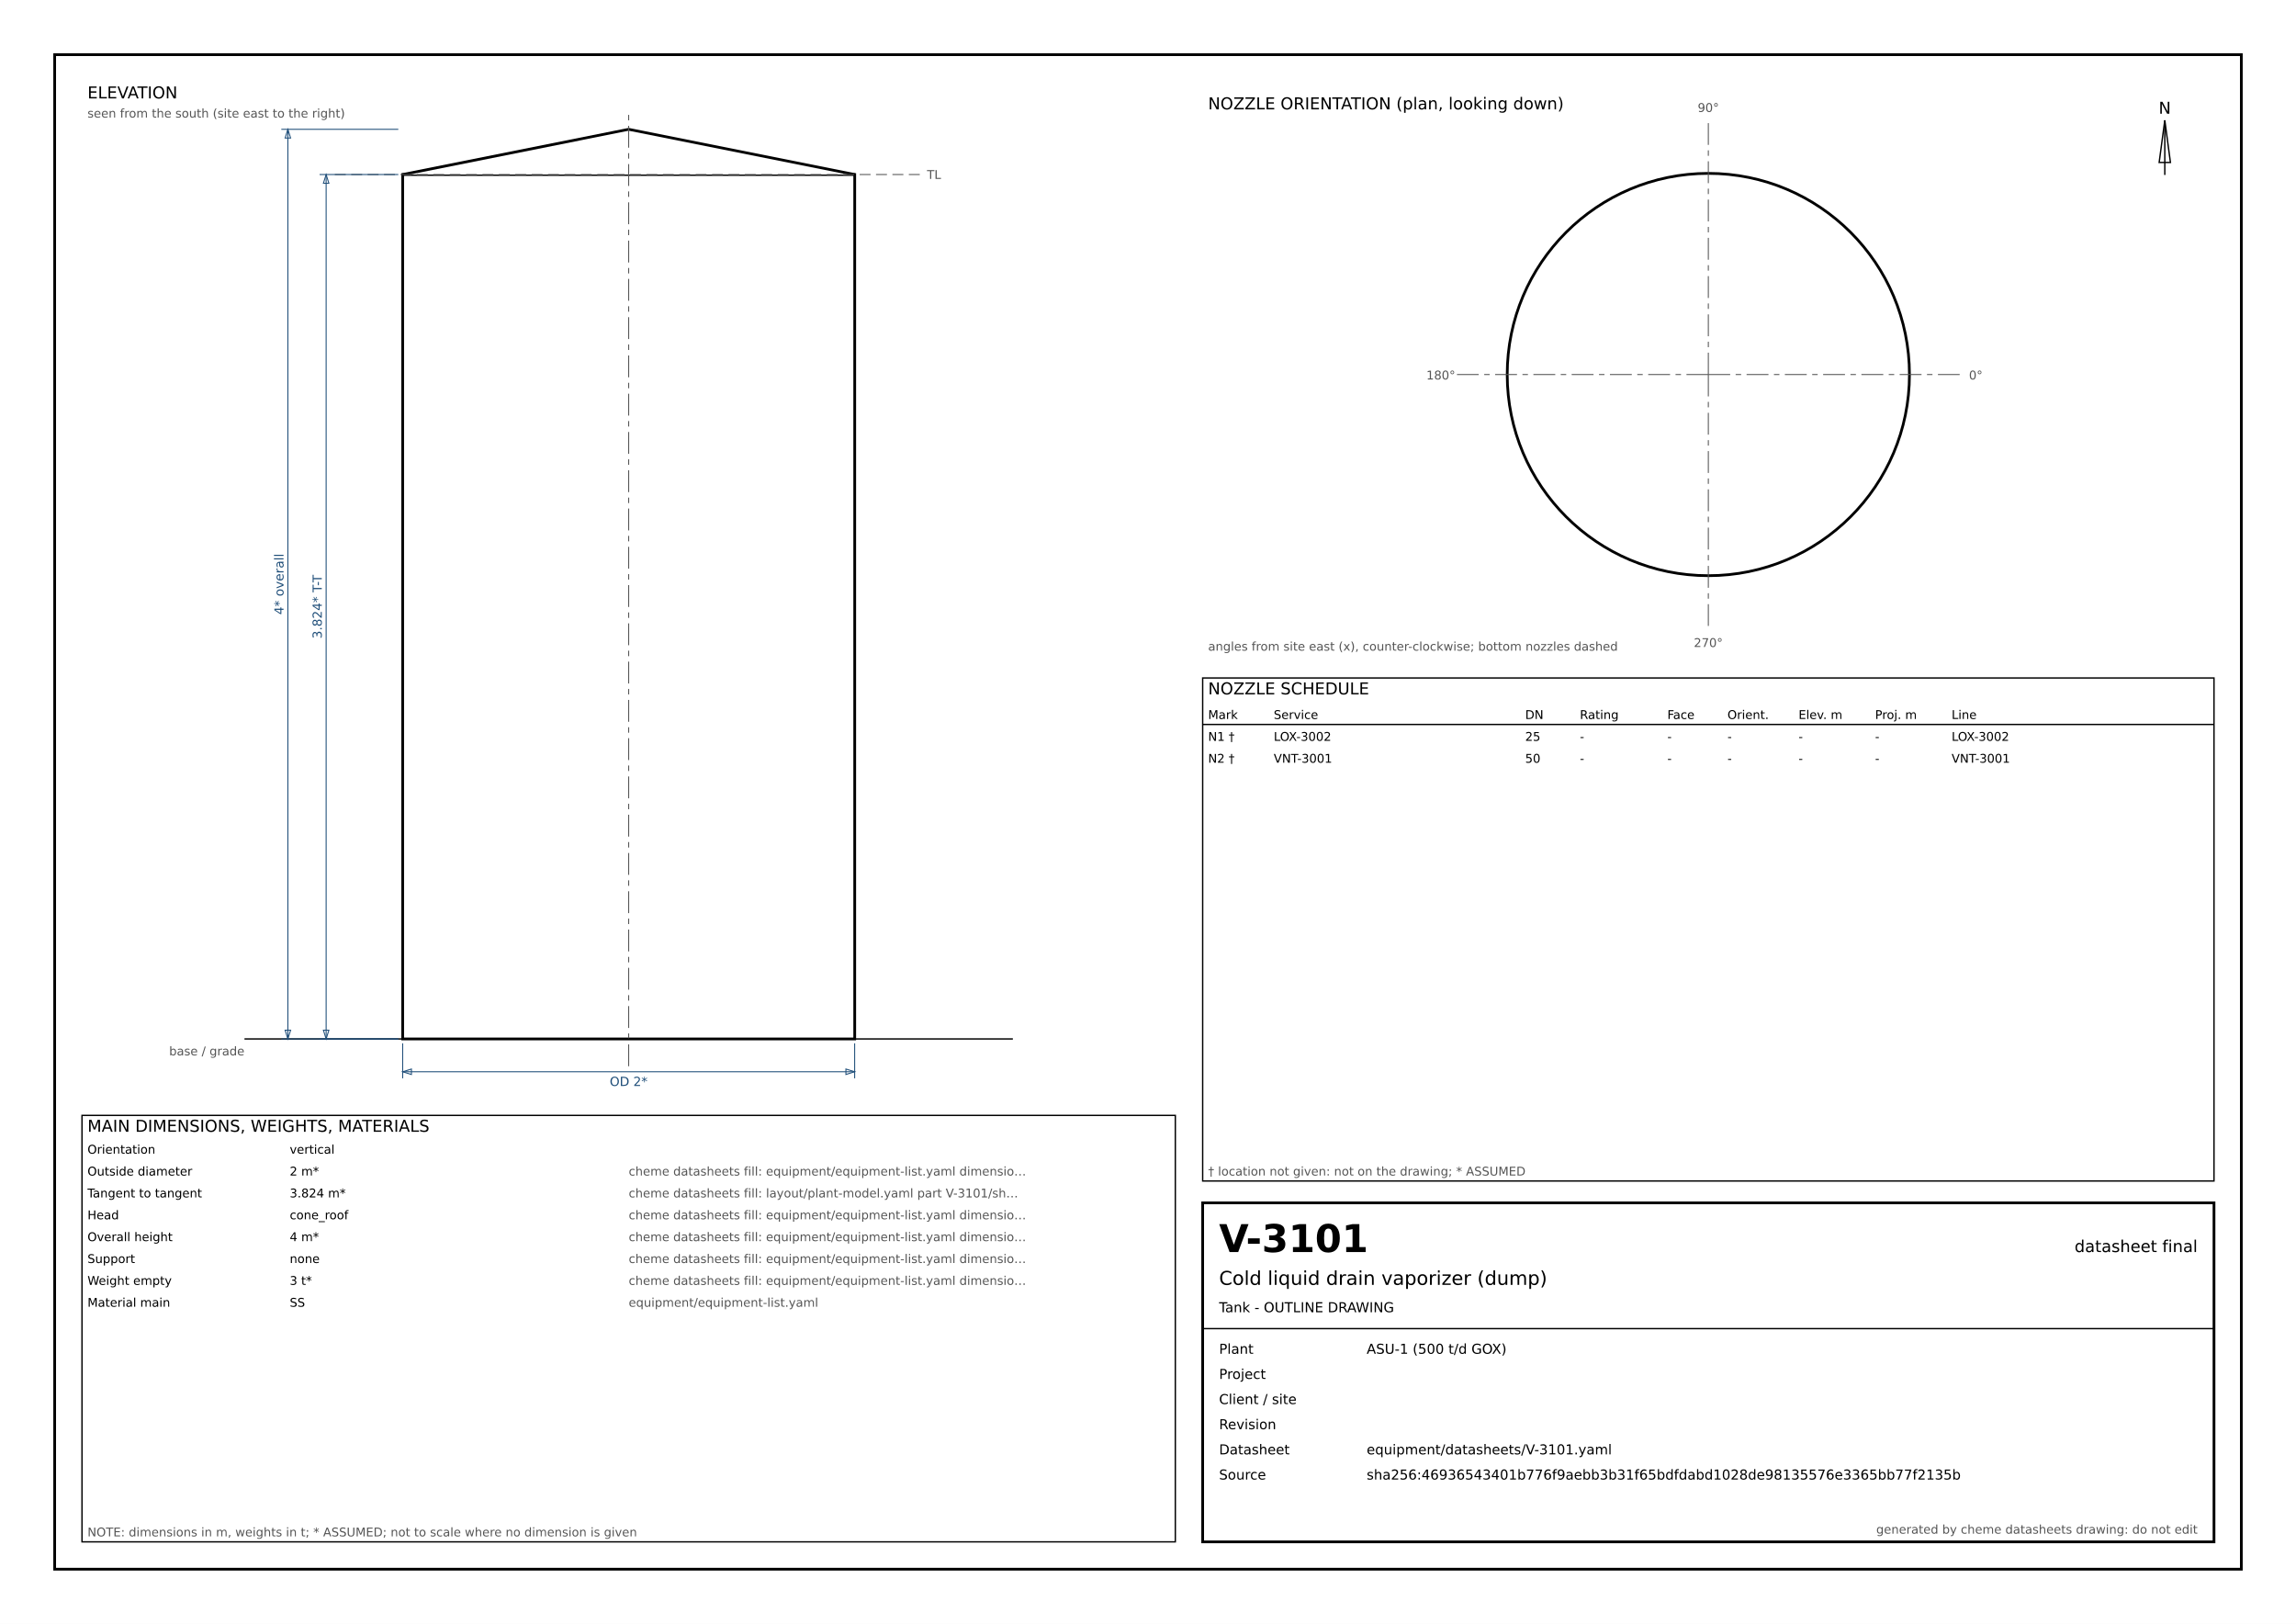
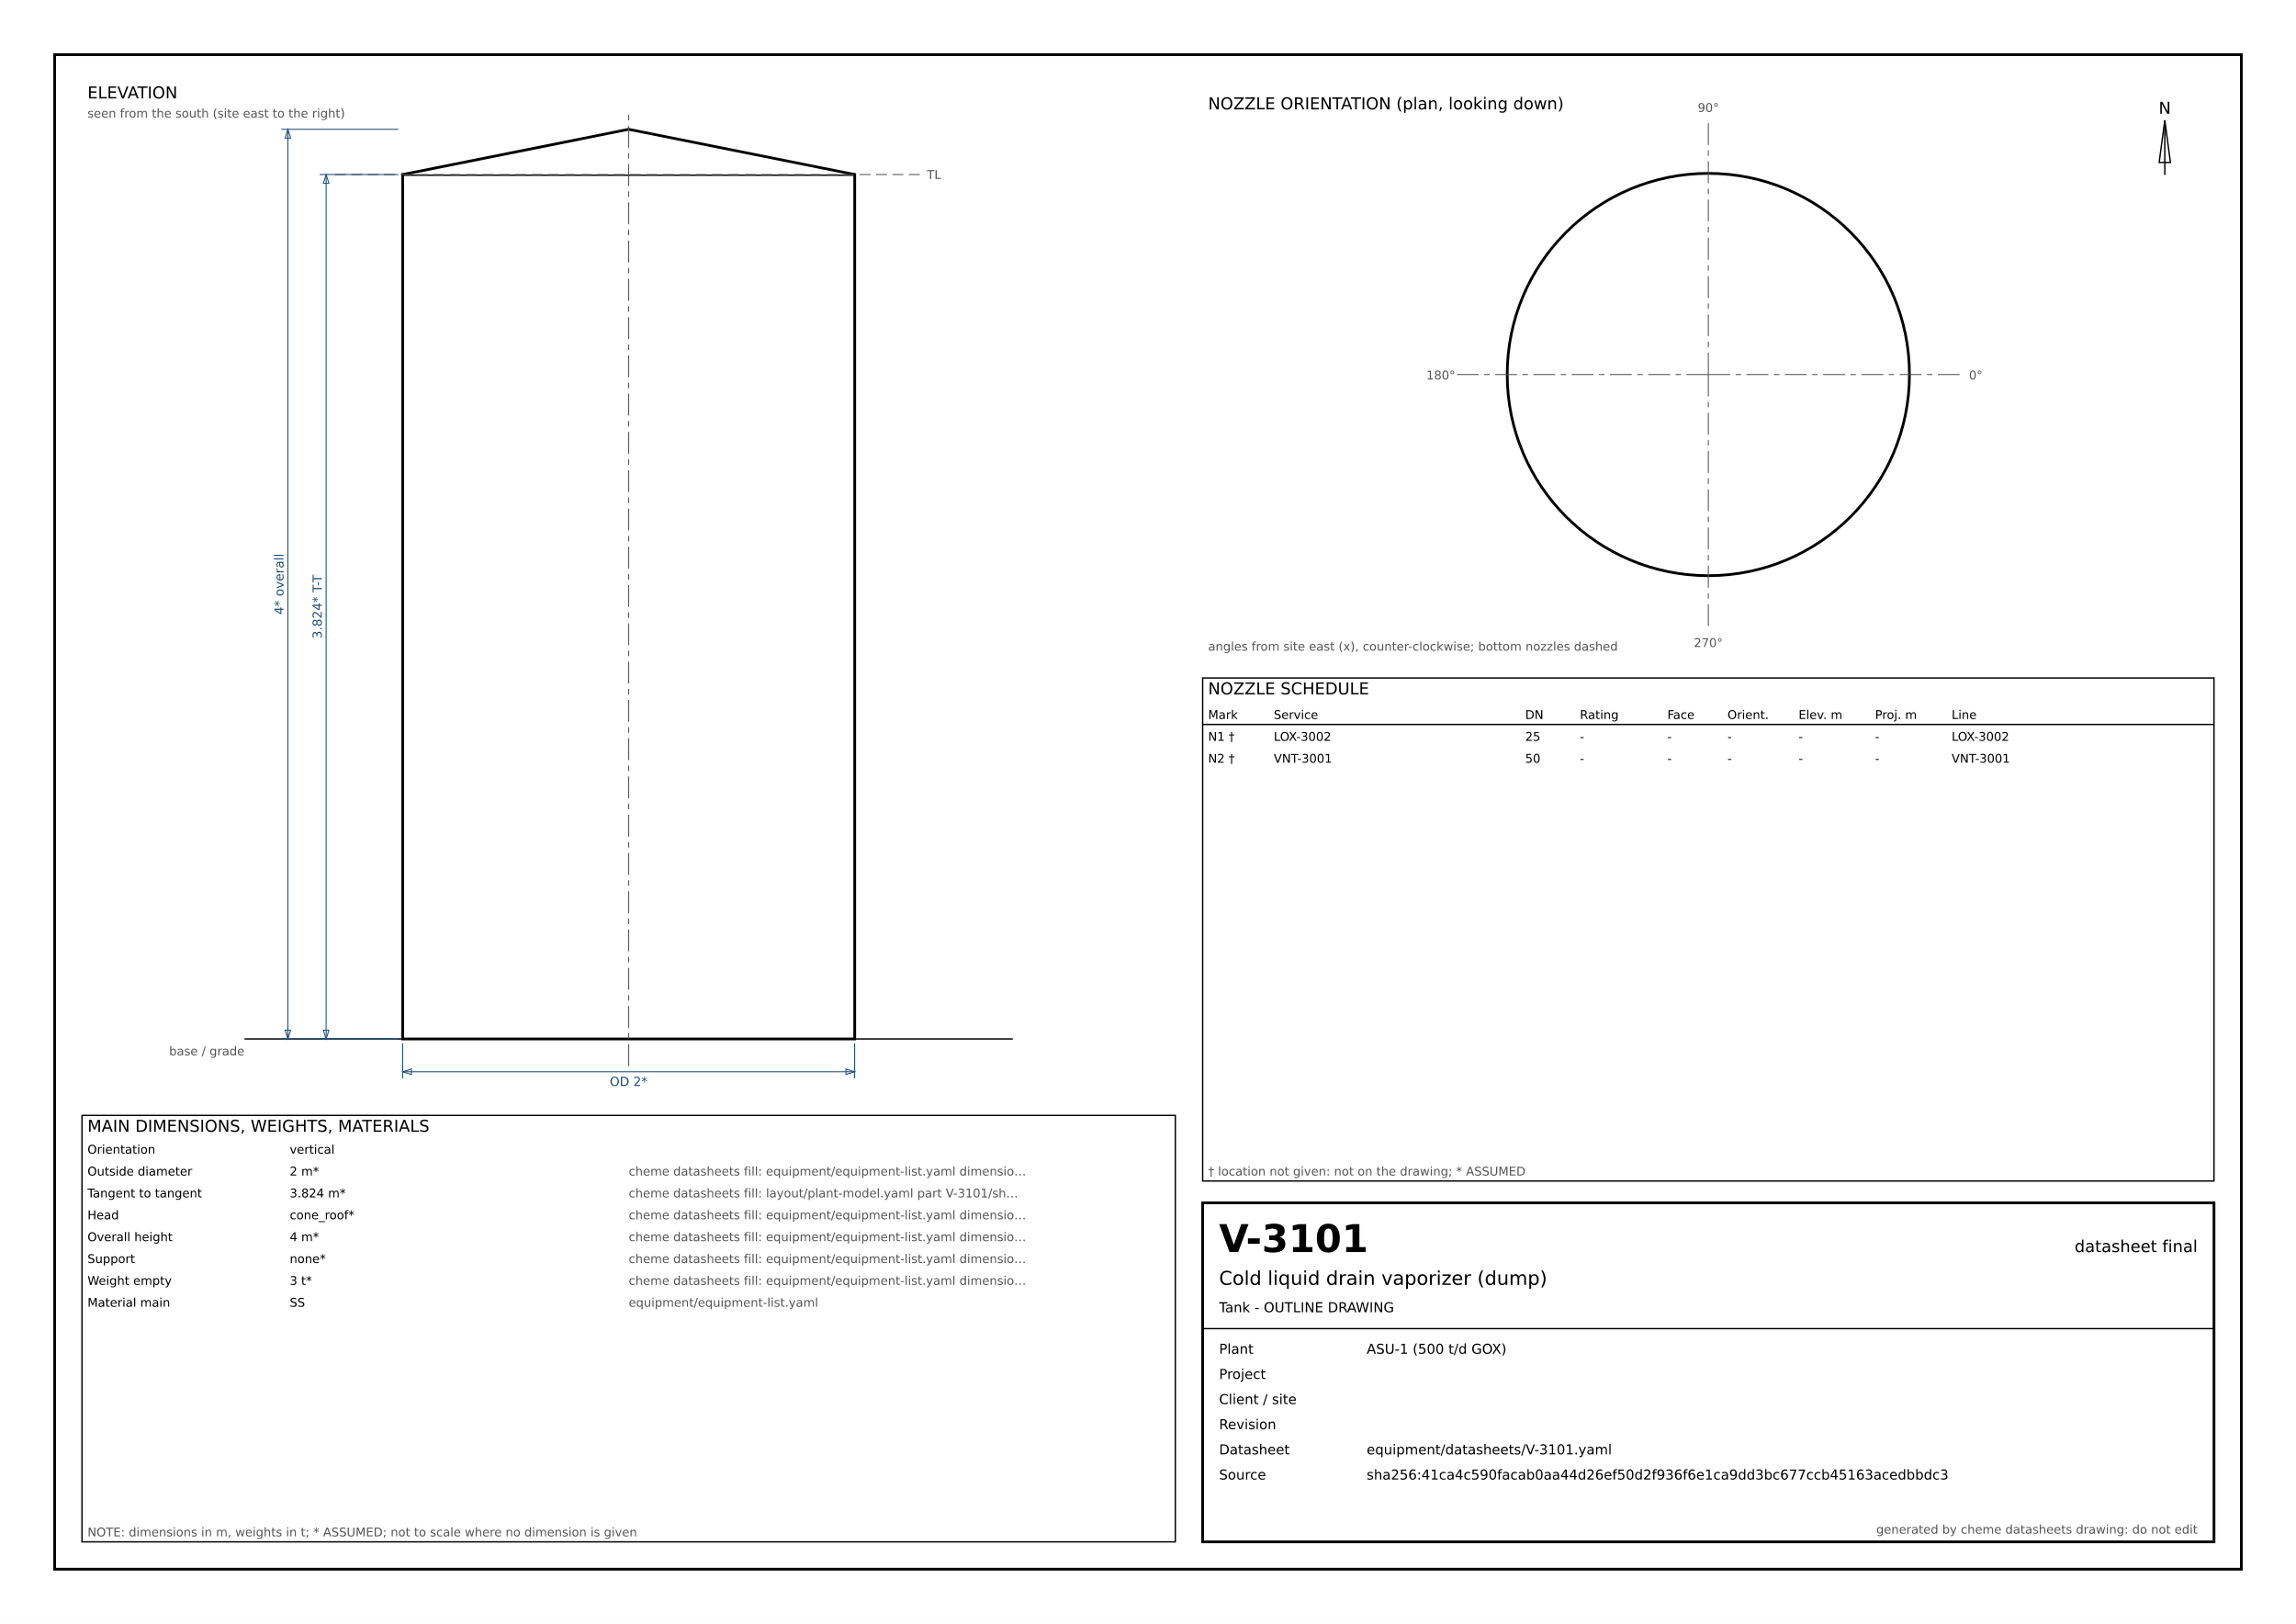
<svg xmlns="http://www.w3.org/2000/svg" width="420mm" height="297mm" viewBox="0 0 420 297">
  <style>
.frame{fill:none;stroke:#000;stroke-width:0.5}
.thin{fill:none;stroke:#000;stroke-width:0.25}
.outline{fill:#fff;stroke:#000;stroke-width:0.5}
.hidden{fill:none;stroke:#000;stroke-width:0.25;stroke-dasharray:1.5 1}
.centre{fill:none;stroke:#555;stroke-width:0.18;stroke-dasharray:4 1 1 1}
.tl{fill:none;stroke:#555;stroke-width:0.18;stroke-dasharray:2 1}
.dim{fill:none;stroke:#1f4e79;stroke-width:0.18}
.nozzle{fill:#fff;stroke:#b71c1c;stroke-width:0.35}
.section{fill:none;stroke:#2e7d32;stroke-width:0.25;stroke-dasharray:2 1}
text{font-family:'DejaVu Sans',Arial,Helvetica,sans-serif;fill:#000}
.t2{font-size:2.2px}.t25{font-size:2.5px}.t3{font-size:3px}.t35{font-size:3.5px}
.t5{font-size:5px;font-weight:bold}.t7{font-size:7px;font-weight:bold}
.dimt{font-size:2.3px;fill:#1f4e79}.nt{font-size:2.3px;fill:#b71c1c}
.note{font-size:2.2px;fill:#555}
.draft{font-size:40px;font-weight:bold;fill:#c62828;fill-opacity:0.12}
</style>
  <rect x="0" y="0" width="420" height="297" fill="#fff" />
  <rect x="10" y="10" width="400" height="277" class="frame" />
  <text x="16" y="18" class="t3" text-anchor="start">ELEVATION</text>
  <rect x="73.66" y="31.92" width="82.69" height="158.1" class="outline" />
  <path d="M73.66,31.92 L115,23.65 L156.34,31.92" class="outline" />
  <line x1="61.25" y1="31.92" x2="168.75" y2="31.92" class="tl" />
  <text x="169.57" y="32.72" class="note" text-anchor="start">TL</text>
  <line x1="115" y1="195.01" x2="115" y2="20.33" class="centre" />
  <line x1="44.72" y1="190.02" x2="185.28" y2="190.02" class="thin" />
  <text x="44.72" y="193.02" class="note" text-anchor="end">base / grade</text>
  <line x1="72.86" y1="190.02" x2="51.46" y2="190.02" class="dim" />
  <line x1="72.86" y1="23.65" x2="51.46" y2="23.65" class="dim" />
  <line x1="52.66" y1="190.02" x2="52.66" y2="23.65" class="dim" />
  <path d="M52.66,190.02 l0.5,-1.6 l-1,0 z" class="dim" />
  <path d="M52.66,23.65 l0.5,1.6 l-1,0 z" class="dim" />
  <text x="51.86" y="106.84" class="dimt" text-anchor="middle" transform="rotate(-90 51.86 106.84)">4* overall</text>
  <line x1="72.86" y1="190.02" x2="58.46" y2="190.02" class="dim" />
  <line x1="72.86" y1="31.92" x2="58.46" y2="31.92" class="dim" />
  <line x1="59.66" y1="190.02" x2="59.66" y2="31.92" class="dim" />
  <path d="M59.66,190.02 l0.5,-1.6 l-1,0 z" class="dim" />
  <path d="M59.66,31.92 l0.5,1.6 l-1,0 z" class="dim" />
  <text x="58.86" y="110.97" class="dimt" text-anchor="middle" transform="rotate(-90 58.86 110.97)">3.824* T-T</text>
  <line x1="73.66" y1="190.82" x2="73.66" y2="197.22" class="dim" />
  <line x1="156.34" y1="190.82" x2="156.34" y2="197.22" class="dim" />
  <line x1="73.66" y1="196.02" x2="156.34" y2="196.02" class="dim" />
  <path d="M73.66,196.02 l1.6,0.5 l0,-1 z" class="dim" />
  <path d="M156.34,196.02 l-1.6,0.5 l0,-1 z" class="dim" />
  <text x="115" y="198.62" class="dimt" text-anchor="middle">OD 2*</text>
  <circle cx="312.5" cy="68.5" r="36.79" class="outline" />
  <line x1="312.5" y1="68.5" x2="358.48" y2="68.5" class="centre" />
  <line x1="312.5" y1="68.5" x2="312.5" y2="22.52" class="centre" />
  <line x1="312.5" y1="68.5" x2="266.52" y2="68.5" class="centre" />
  <line x1="312.5" y1="68.5" x2="312.5" y2="114.48" class="centre" />
  <text x="361.43" y="69.4" class="note" text-anchor="middle">0°</text>
  <text x="312.5" y="20.47" class="note" text-anchor="middle">90°</text>
  <text x="263.57" y="69.4" class="note" text-anchor="middle">180°</text>
  <text x="312.5" y="118.33" class="note" text-anchor="middle">270°</text>
  <line x1="396" y1="32" x2="396" y2="22" class="thin" />
  <path d="M396,22 L394.97,29.71 L397.03,29.71 z" class="thin" />
  <text x="396" y="20.8" class="t3" text-anchor="middle">N</text>
  <text x="221" y="20" class="t3" text-anchor="start">NOZZLE ORIENTATION (plan, looking down)</text>
  <text x="221" y="119" class="note" text-anchor="start">angles from site east (x), counter-clockwise; bottom nozzles dashed</text>
  <text x="16" y="21.5" class="note" text-anchor="start">seen from the south (site east to the right)</text>
  <text x="221" y="127" class="t3" text-anchor="start">NOZZLE SCHEDULE</text>
  <text x="221" y="131.5" class="t2" text-anchor="start">Mark</text>
  <text x="233" y="131.5" class="t2" text-anchor="start">Service</text>
  <text x="279" y="131.5" class="t2" text-anchor="start">DN</text>
  <text x="289" y="131.5" class="t2" text-anchor="start">Rating</text>
  <text x="305" y="131.5" class="t2" text-anchor="start">Face</text>
  <text x="316" y="131.5" class="t2" text-anchor="start">Orient.</text>
  <text x="329" y="131.5" class="t2" text-anchor="start">Elev. m</text>
  <text x="343" y="131.5" class="t2" text-anchor="start">Proj. m</text>
  <text x="357" y="131.5" class="t2" text-anchor="start">Line</text>
  <line x1="220" y1="132.5" x2="405" y2="132.5" class="thin" />
  <text x="221" y="135.5" class="t2" text-anchor="start">N1 †</text>
  <text x="233" y="135.5" class="t2" text-anchor="start">LOX-3002</text>
  <text x="279" y="135.5" class="t2" text-anchor="start">25</text>
  <text x="289" y="135.5" class="t2" text-anchor="start">-</text>
  <text x="305" y="135.5" class="t2" text-anchor="start">-</text>
  <text x="316" y="135.5" class="t2" text-anchor="start">-</text>
  <text x="329" y="135.5" class="t2" text-anchor="start">-</text>
  <text x="343" y="135.5" class="t2" text-anchor="start">-</text>
  <text x="357" y="135.5" class="t2" text-anchor="start">LOX-3002</text>
  <text x="221" y="139.5" class="t2" text-anchor="start">N2 †</text>
  <text x="233" y="139.5" class="t2" text-anchor="start">VNT-3001</text>
  <text x="279" y="139.5" class="t2" text-anchor="start">50</text>
  <text x="289" y="139.5" class="t2" text-anchor="start">-</text>
  <text x="305" y="139.5" class="t2" text-anchor="start">-</text>
  <text x="316" y="139.5" class="t2" text-anchor="start">-</text>
  <text x="329" y="139.5" class="t2" text-anchor="start">-</text>
  <text x="343" y="139.5" class="t2" text-anchor="start">-</text>
  <text x="357" y="139.5" class="t2" text-anchor="start">VNT-3001</text>
  <text x="221" y="215" class="note" text-anchor="start">† location not given: not on the drawing; * ASSUMED</text>
  <rect x="220" y="124" width="185" height="92" class="thin" />
  <text x="16" y="207" class="t3" text-anchor="start">MAIN DIMENSIONS, WEIGHTS, MATERIALS</text>
  <text x="16" y="211" class="t2" text-anchor="start">Orientation</text>
  <text x="53" y="211" class="t2" text-anchor="start">vertical</text>
  <text x="115" y="211" class="note" text-anchor="start" />
  <text x="16" y="215" class="t2" text-anchor="start">Outside diameter</text>
  <text x="53" y="215" class="t2" text-anchor="start">2 m*</text>
  <text x="115" y="215" class="note" text-anchor="start">cheme datasheets fill: equipment/equipment-list.yaml dimensio…</text>
  <text x="16" y="219" class="t2" text-anchor="start">Tangent to tangent</text>
  <text x="53" y="219" class="t2" text-anchor="start">3.824 m*</text>
  <text x="115" y="219" class="note" text-anchor="start">cheme datasheets fill: layout/plant-model.yaml part V-3101/sh…</text>
  <text x="16" y="223" class="t2" text-anchor="start">Head</text>
-   <text x="53" y="223" class="t2" text-anchor="start">cone_roof</text>
+   <text x="53" y="223" class="t2" text-anchor="start">cone_roof*</text>
  <text x="115" y="223" class="note" text-anchor="start">cheme datasheets fill: equipment/equipment-list.yaml dimensio…</text>
  <text x="16" y="227" class="t2" text-anchor="start">Overall height</text>
  <text x="53" y="227" class="t2" text-anchor="start">4 m*</text>
  <text x="115" y="227" class="note" text-anchor="start">cheme datasheets fill: equipment/equipment-list.yaml dimensio…</text>
  <text x="16" y="231" class="t2" text-anchor="start">Support</text>
-   <text x="53" y="231" class="t2" text-anchor="start">none</text>
+   <text x="53" y="231" class="t2" text-anchor="start">none*</text>
  <text x="115" y="231" class="note" text-anchor="start">cheme datasheets fill: equipment/equipment-list.yaml dimensio…</text>
  <text x="16" y="235" class="t2" text-anchor="start">Weight empty</text>
  <text x="53" y="235" class="t2" text-anchor="start">3 t*</text>
  <text x="115" y="235" class="note" text-anchor="start">cheme datasheets fill: equipment/equipment-list.yaml dimensio…</text>
  <text x="16" y="239" class="t2" text-anchor="start">Material main</text>
  <text x="53" y="239" class="t2" text-anchor="start">SS</text>
  <text x="115" y="239" class="note" text-anchor="start">equipment/equipment-list.yaml</text>
  <text x="16" y="281" class="note" text-anchor="start">NOTE: dimensions in m, weights in t; * ASSUMED; not to scale where no dimension is given</text>
  <rect x="15" y="204" width="200" height="78" class="thin" />
  <rect x="220" y="220" width="185" height="62" class="frame" />
  <text x="223" y="229" class="t7" text-anchor="start">V-3101</text>
  <text x="223" y="235" class="t35" text-anchor="start">Cold liquid drain vaporizer (dump)</text>
  <text x="223" y="240" class="t25" text-anchor="start">Tank - OUTLINE DRAWING</text>
  <line x1="220" y1="243" x2="405" y2="243" class="thin" />
  <text x="223" y="247.6" class="t25" text-anchor="start">Plant</text>
  <text x="250" y="247.6" class="t25" text-anchor="start">ASU-1 (500 t/d GOX)</text>
  <text x="223" y="252.2" class="t25" text-anchor="start">Project</text>
  <text x="250" y="252.2" class="t25" text-anchor="start" />
  <text x="223" y="256.8" class="t25" text-anchor="start">Client / site</text>
  <text x="250" y="256.8" class="t25" text-anchor="start" />
  <text x="223" y="261.4" class="t25" text-anchor="start">Revision</text>
  <text x="250" y="261.4" class="t25" text-anchor="start" />
  <text x="223" y="266" class="t25" text-anchor="start">Datasheet</text>
  <text x="250" y="266" class="t25" text-anchor="start">equipment/datasheets/V-3101.yaml</text>
  <text x="223" y="270.6" class="t25" text-anchor="start">Source</text>
-   <text x="250" y="270.6" class="t25" text-anchor="start">sha256:46936543401b776f9aebb3b31f65bdfdabd1028de98135576e3365bb77f2135b</text>
+   <text x="250" y="270.6" class="t25" text-anchor="start">sha256:41ca4c590facab0aa44d26ef50d2f936f6e1ca9dd3bc677ccb45163acedbbdc3</text>
  <text x="402" y="229" class="t3" text-anchor="end">datasheet final</text>
  <text x="402" y="280.5" class="note" text-anchor="end">generated by cheme datasheets drawing: do not edit</text>
</svg>
